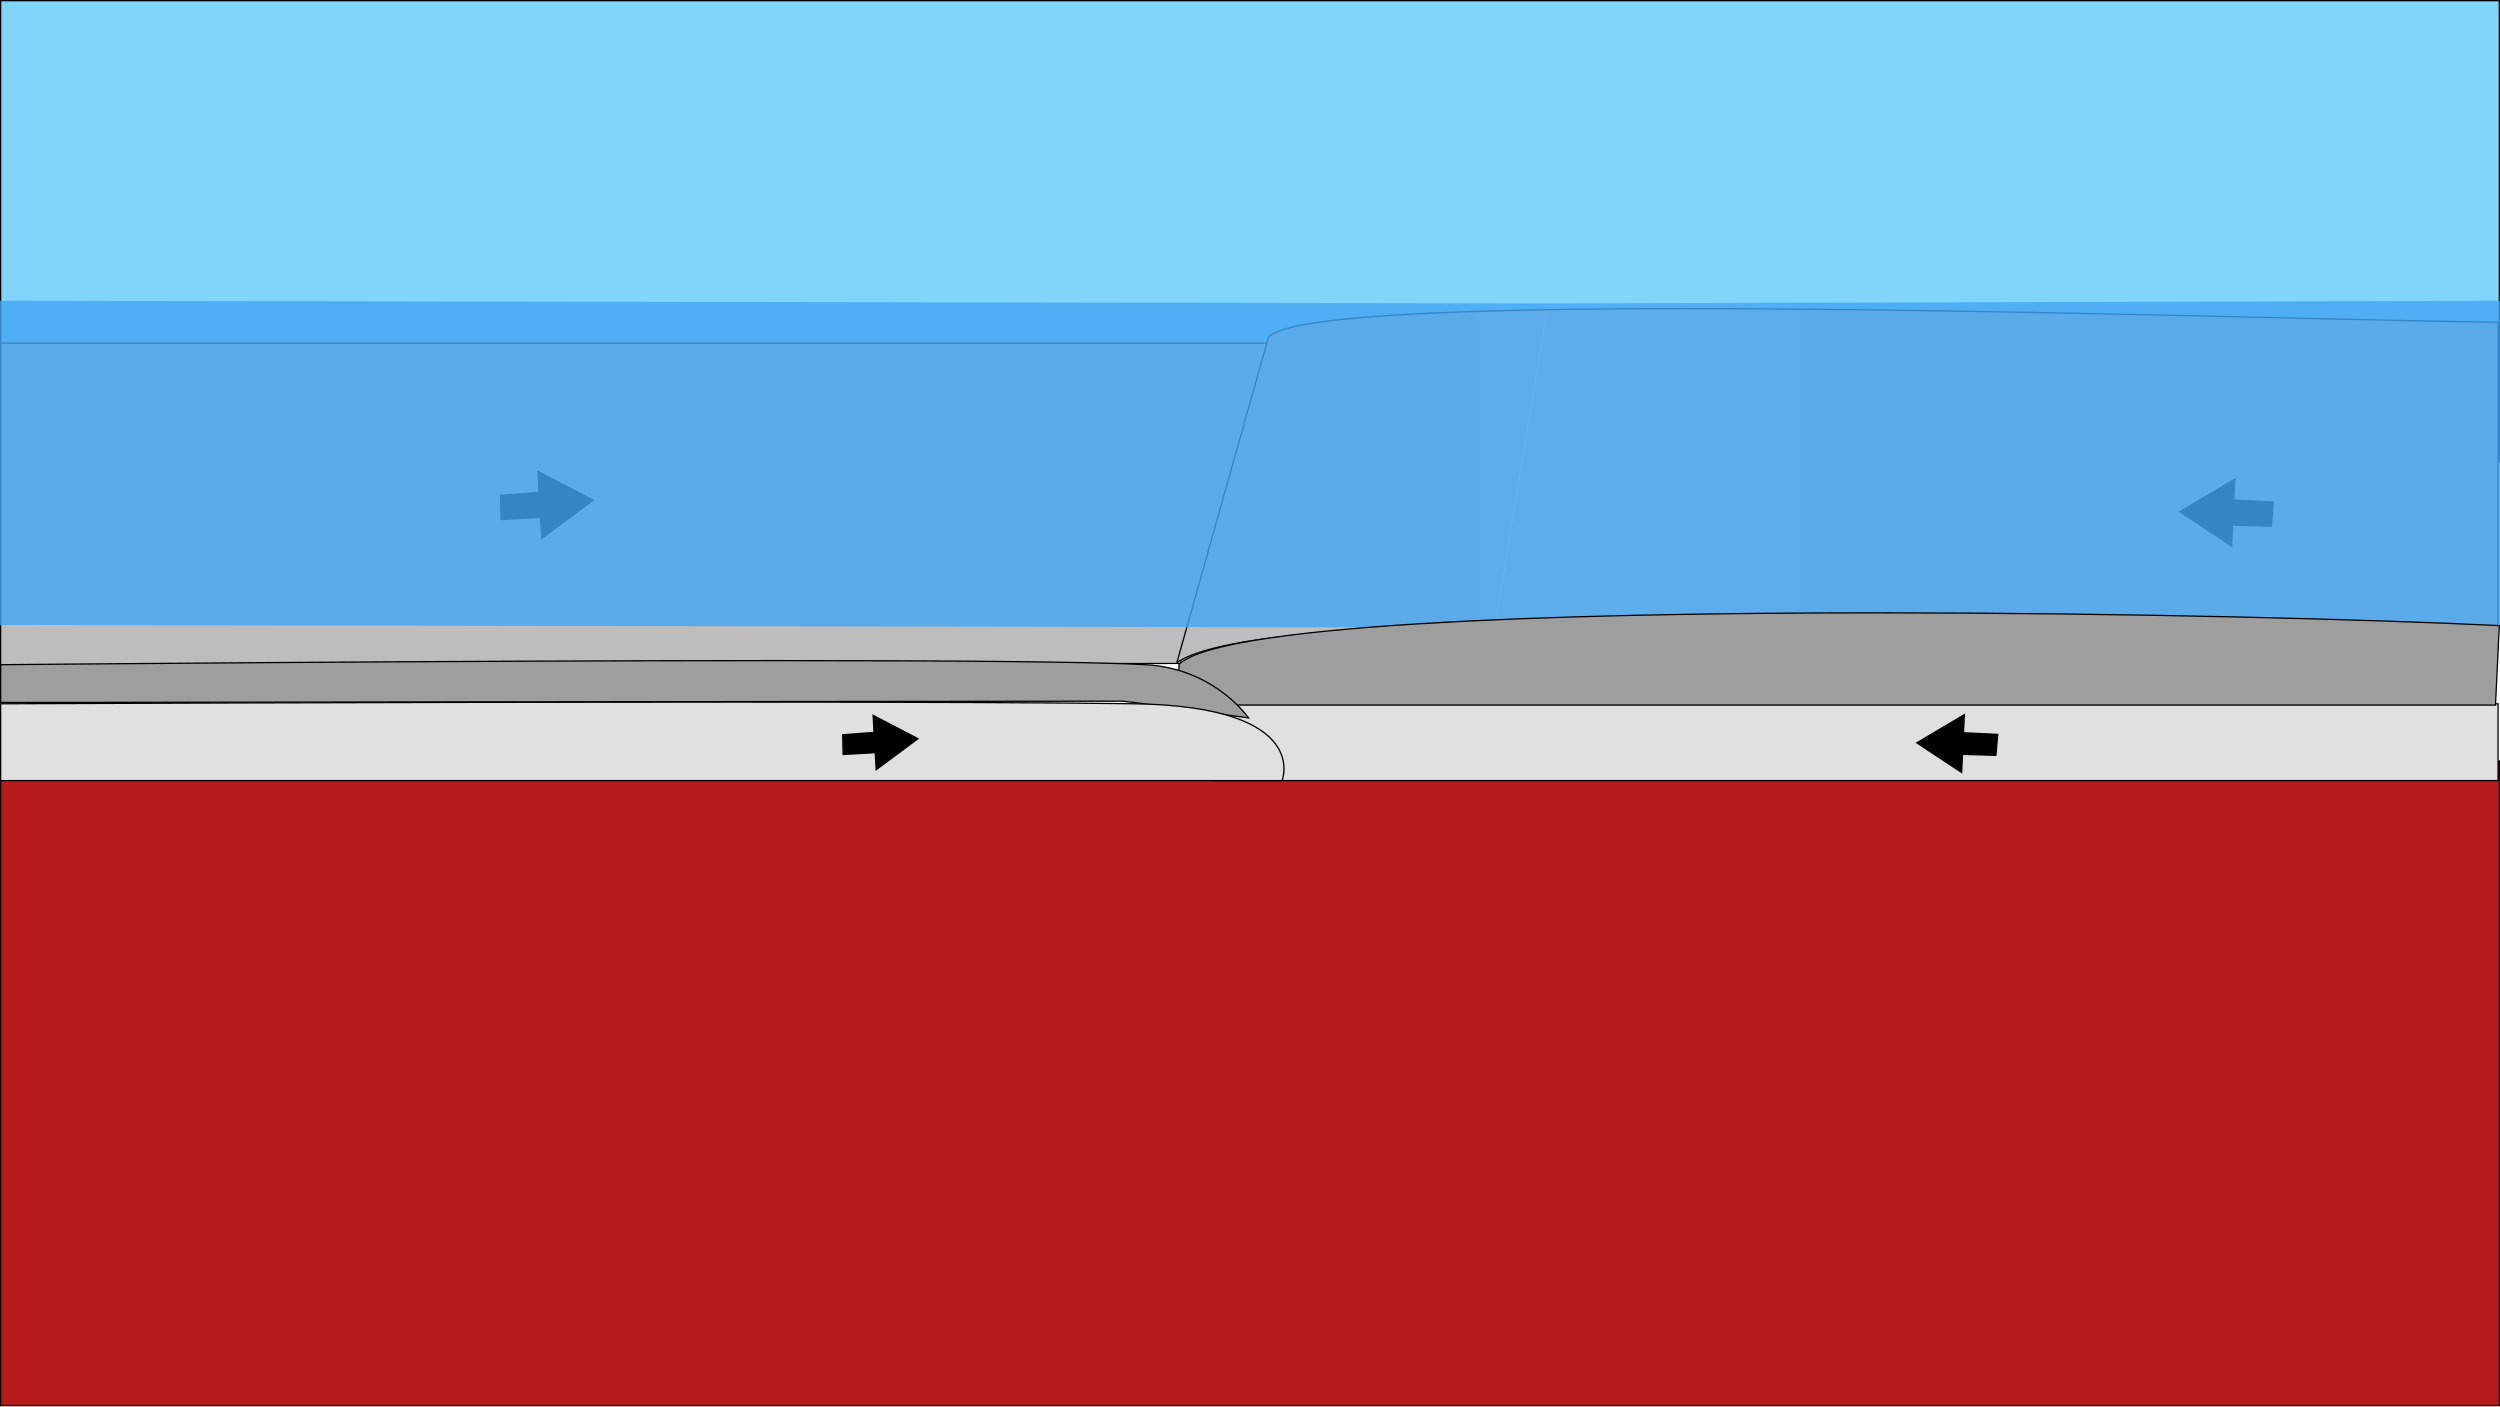
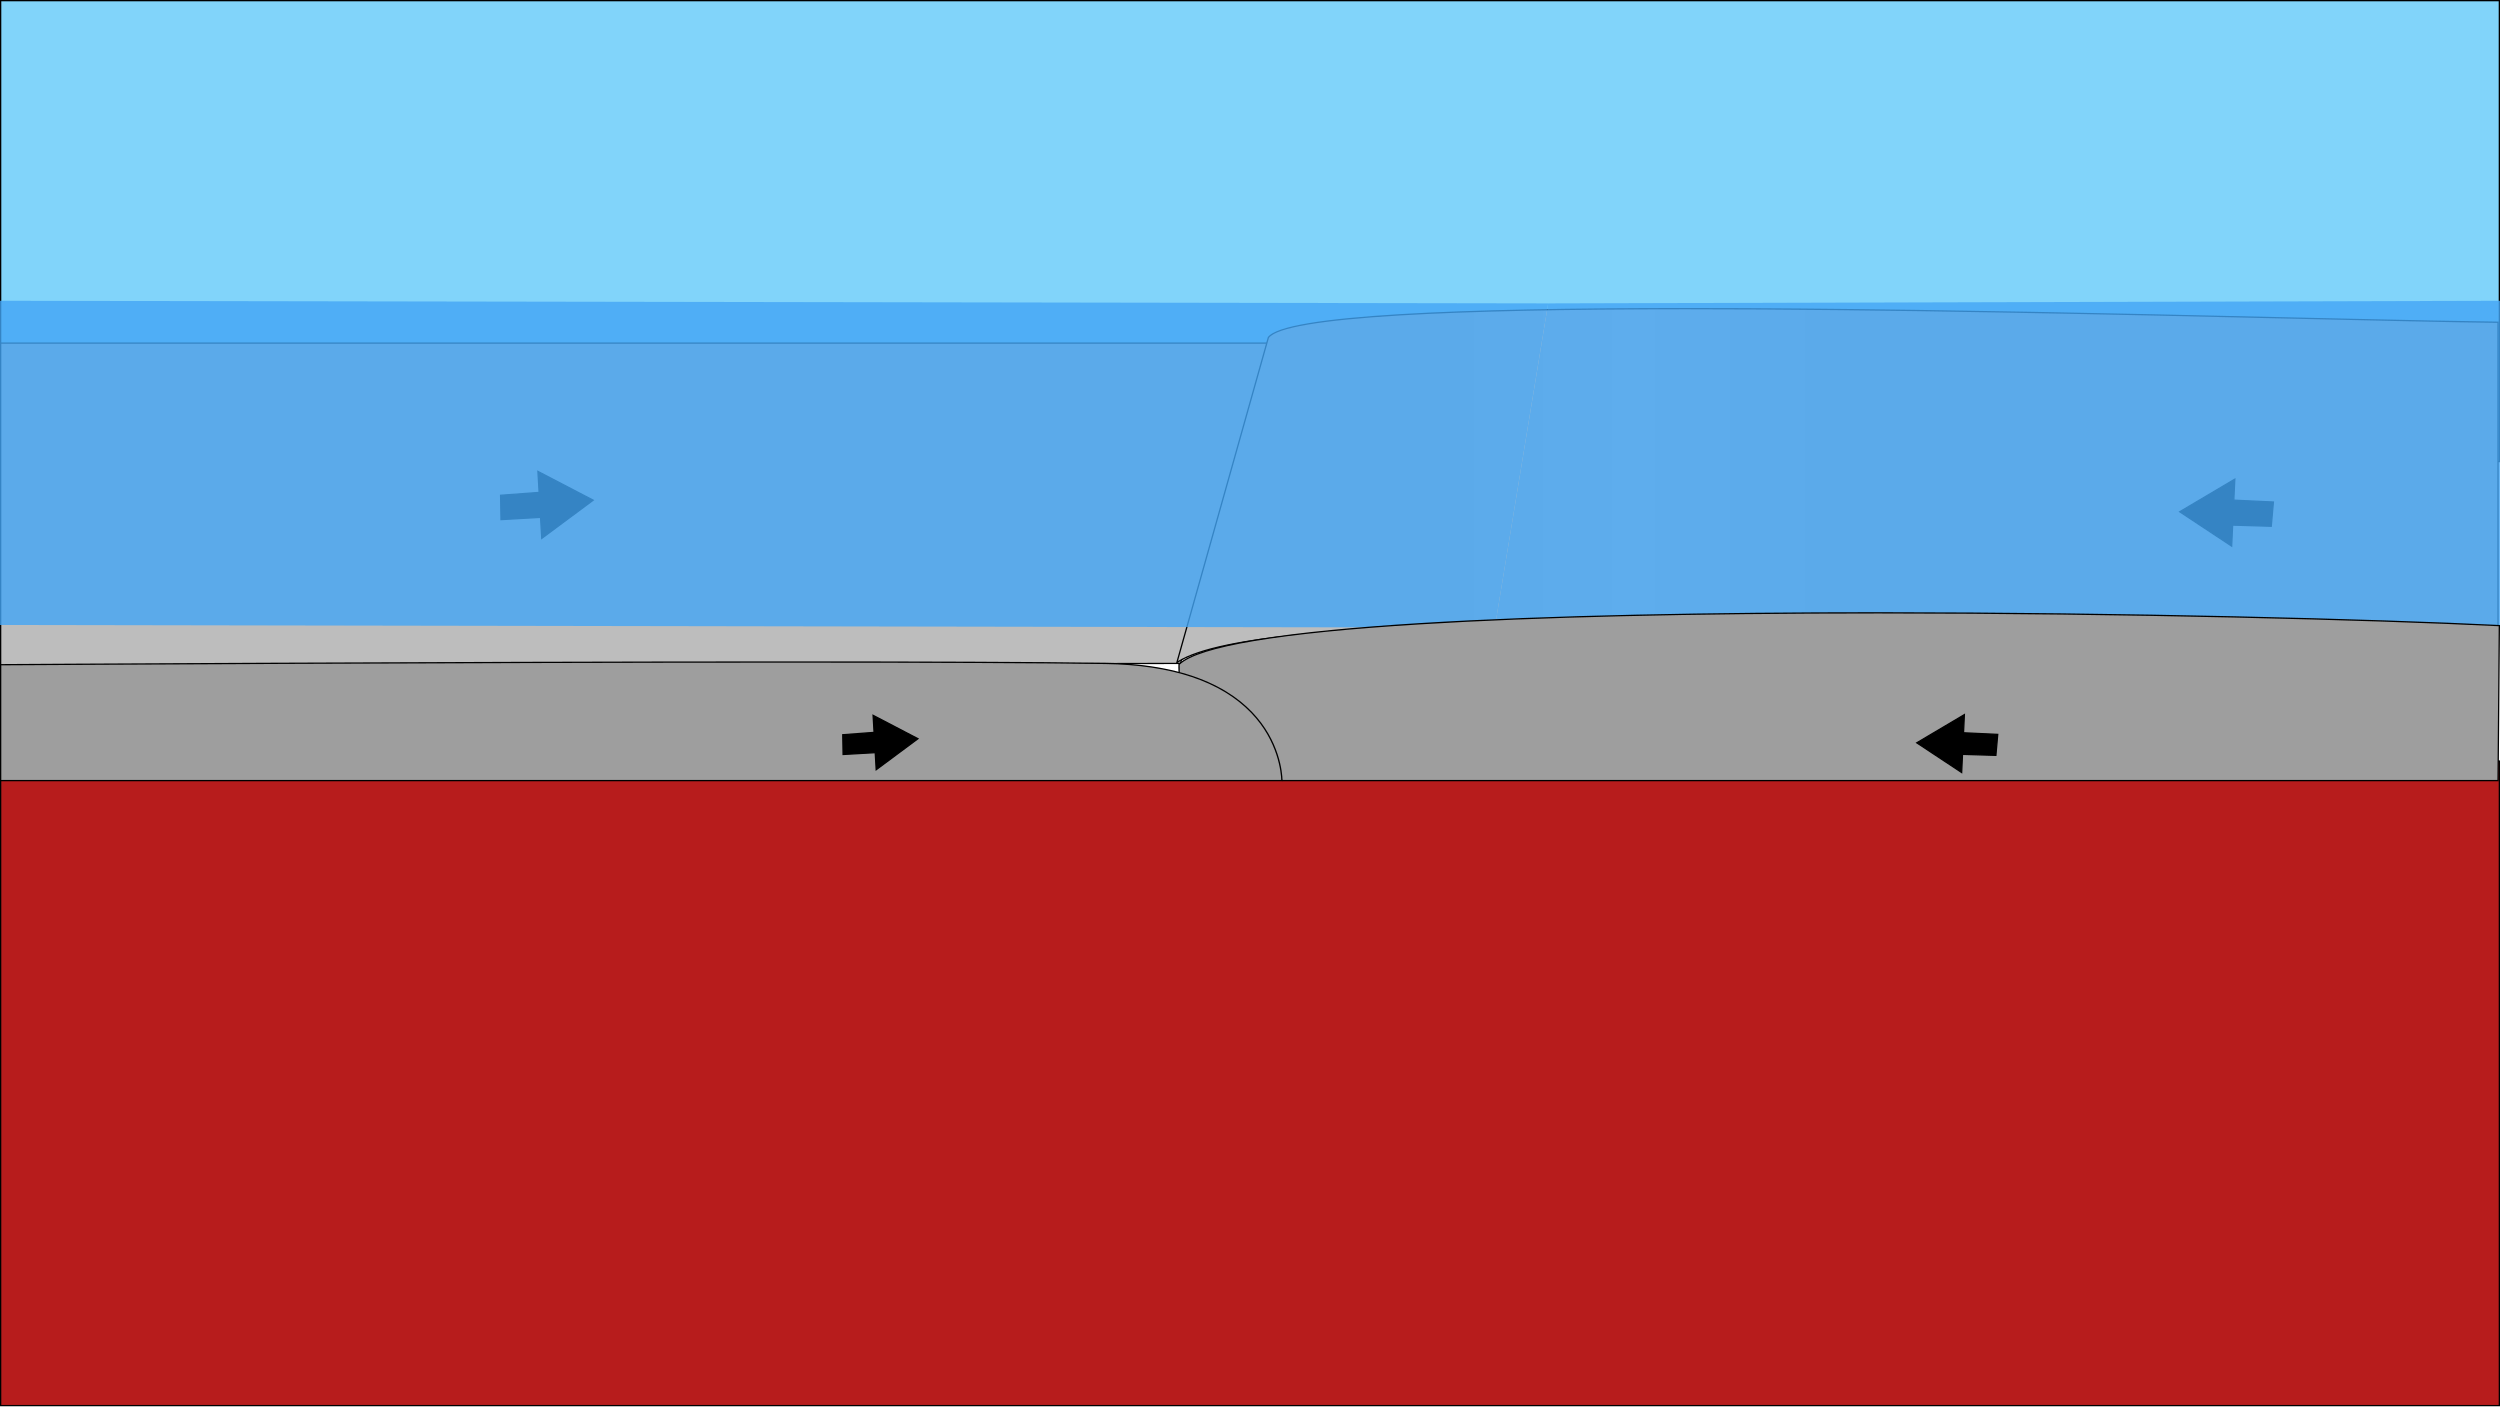
<svg xmlns="http://www.w3.org/2000/svg" version="1.1" x="0px" y="0px" viewBox="0 0 1920 1080" style="enable-background:new 0 0 1920 1080;" xml:space="preserve">
  <style type="text/css">
	.st0{fill:#81D4FA;}
	.st1{fill:#B71C1C;}
	.st2{fill:#BDBDBD;}
- 	.st3{fill:#CCCCCC;stroke:#000000;stroke-miterlimit:10;}
- 	.st4{fill:#E0E0E0;}
- 	.st5{fill:url(#SVGID_1_);}
- 	.st6{stroke:#000000;stroke-miterlimit:10;}
- 	.st7{opacity:0.8;}
- 	.st8{fill:#42A5F5;}
- 	.st9{fill:#9E9E9E;}
+ 	.st3{fill:url(#SVGID_1_);}
+ 	.st4{stroke:#000000;stroke-miterlimit:10;}
+ 	.st5{opacity:0.8;}
+ 	.st6{fill:#42A5F5;}
+ 	.st7{fill:#9E9E9E;}
</style>
  <g id="sky">
    <g>
      <rect x="0.5" y="0.5" class="st0" width="1919" height="354" />
      <path d="M1919,1v353H1V1H1919 M1920,0H0v355h1920V0L1920,0z" />
    </g>
  </g>
  <g id="mantle">
    <g>
      <rect x="0.5" y="584.5" class="st1" width="1919" height="495" />
      <path d="M1919,585v494H1V585H1919 M1920,584H0v496h1920V584L1920,584z" />
    </g>
  </g>
  <g id="plate">
    <g>
      <polygon class="st2" points="0.5,263.5 973.35,263.5 906.62,509.5 0.5,511.5   " />
      <path d="M972.69,264l-66.46,245L1,511V264H972.69 M974,263H0v249l907-2L974,263L974,263z" />
    </g>
-     <path class="st3" d="M960,600" />
-     <path class="st3" d="M1588.5,577.5" />
-     <path class="st3" d="M960,600" />
-     <g>
-       <polygon class="st4" points="932.41,599.5 915.66,540.5 1918.5,540.5 1918.5,599.5   " />
-       <path d="M1918,541v58H932.79l-16.47-58H1918 M1919,540H915l17.03,60H1919V540L1919,540z" />
-     </g>
    <g>
      <linearGradient id="SVGID_1_" gradientUnits="userSpaceOnUse" x1="903.858" y1="372.915" x2="1918.5" y2="372.915">
        <stop offset="0.188" style="stop-color:#BDBDBD" />
        <stop offset="0.345" style="stop-color:#CCCCCC" />
        <stop offset="0.515" style="stop-color:#BDBDBD" />
      </linearGradient>
-       <path class="st5" d="M974.11,259.22c10.82-14.72,118.8-22.19,320.96-22.19c152.17,0,332.65,4.16,464.43,7.2    c65.04,1.5,121.24,2.8,159,3.26v251c-45.79-0.84-113.4-3.38-191.65-6.32c-151.28-5.68-339.56-12.75-500.28-12.75    c-187.41,0-293.04,9.61-322.71,29.37L974.11,259.22z" />
+       <path class="st3" d="M974.11,259.22c10.82-14.72,118.8-22.19,320.96-22.19c152.17,0,332.65,4.16,464.43,7.2    c65.04,1.5,121.24,2.8,159,3.26v251c-45.79-0.84-113.4-3.38-191.65-6.32c-151.28-5.68-339.56-12.75-500.28-12.75    c-187.41,0-293.04,9.61-322.71,29.37L974.11,259.22z" />
      <path d="M1295.13,237.53c152.15,0,332.61,4.16,464.37,7.2c64.75,1.49,120.75,2.78,158.5,3.26v249.99    c-45.78-0.85-113.18-3.38-191.14-6.31c-151.28-5.68-339.56-12.75-500.29-12.75c-185.21,0-290.64,9.4-321.87,28.74l69.87-248.22    c5.87-7.75,39.72-13.53,100.64-17.18c52.32-3.14,126.29-4.73,219.9-4.73H1295.13 M1295.06,236.53    c-170.27,0-309.04,5.12-321.41,22.47L903,510c31.65-22.94,162.87-30.08,323.57-30.08c245.56,0,559.88,16.67,692.43,19.08V247    C1803.99,245.6,1521.62,236.53,1295.06,236.53L1295.06,236.53z" />
    </g>
  </g>
  <g id="arrow">
-     <polygon class="st6" points="384.77,399.07 384.46,380.37 414.05,378.18 413.13,362.05 455.54,384.15 416.07,413.46 415.15,397.33     " />
-     <polygon class="st6" points="1745.97,385.55 1744.33,404.17 1714.67,403.28 1713.91,419.42 1674.03,393.03 1716.33,367.98    1715.57,384.12  " />
-     <polygon class="st6" points="1534.26,564.01 1532.84,580.11 1507.21,579.34 1506.55,593.29 1472.08,570.48 1508.64,548.82    1507.99,562.77  " />
+     <polygon class="st4" points="384.77,399.07 384.46,380.37 414.05,378.18 413.13,362.05 455.54,384.15 416.07,413.46 415.15,397.33     " />
+     <polygon class="st4" points="1745.97,385.55 1744.33,404.17 1714.67,403.28 1713.91,419.42 1674.03,393.03 1716.33,367.98    1715.57,384.12  " />
  </g>
  <g id="ocean">
-     <g class="st7">
-       <polygon class="st8" points="1148,482 0,480 0,231 1189,233   " />
+     <g class="st5">
+       <polygon class="st6" points="1148,482 0,480 0,231 1189,233   " />
    </g>
-     <g class="st7">
-       <polygon class="st8" points="1920,480 1148,482 1189,233 1920,231   " />
+     <g class="st5">
+       <polygon class="st6" points="1920,480 1148,482 1189,233 1920,231   " />
    </g>
    <g>
-       <path class="st9" d="M904.95,546.5c-0.21-3.33-0.25-12.46,0.54-36.28c14.61-14.01,76.92-24.51,185.21-31.2    c89.79-5.55,208.23-8.36,352.03-8.36c190.23,0,380.31,5.08,476.74,9.81l-2.95,61.02H905.64l-0.05,0.45    C905.42,543.52,905.18,545.25,904.95,546.5z" />
-       <path d="M1442.75,471.16c189.88,0,379.62,5.06,476.21,9.79l-2.91,60.05H906.09h-0.76c-0.02-5.31,0.13-14.55,0.66-30.56    c14.78-13.86,76.93-24.26,184.75-30.92C1180.51,473.97,1298.94,471.16,1442.75,471.16L1442.75,471.16 M1442.73,470.16    c-253.24,0-506.34,9.01-537.73,39.84c-1.03,31.04-0.71,38.53-0.15,38.53c0.52,0,1.24-6.53,1.24-6.53H1917l3-62    C1823.55,475.25,1633.1,470.16,1442.73,470.16L1442.73,470.16z" />
+       <path class="st7" d="M985.09,599.5c-1.44-0.54-21.24-8.1-40.56-22.42c-18.33-13.58-39.96-36.2-39.04-66.87    c14.61-14.01,76.92-24.51,185.21-31.2c89.79-5.55,208.23-8.36,352.03-8.36c190.24,0,380.33,5.08,476.76,9.82l-0.99,119.02H985.09z    " />
+       <path d="M1442.75,471.16c189.91,0,379.67,5.07,476.24,9.79L1918.01,599H985.18c-1.97-0.75-21.41-8.28-40.37-22.33    c-11.65-8.64-20.85-18.01-27.33-27.86c-7.98-12.14-11.85-25.04-11.49-38.37c14.78-13.86,76.93-24.26,184.75-30.92    C1180.51,473.97,1298.94,471.16,1442.75,471.16L1442.75,471.16 M1442.73,470.16c-253.24,0-506.34,9.01-537.73,39.84    c-2,60,80,90,80,90h934l1-120C1823.55,475.25,1633.1,470.16,1442.73,470.16L1442.73,470.16z" />
    </g>
    <g>
-       <path class="st9" d="M871.07,539.5l-9.01-1l-861.56,1v-29c14.77-0.14,341.41-3.15,594.55-3.15c151.38,0,247.24,1.06,284.92,3.15    c48.46,2.69,74.55,34.93,78.95,40.85L871.07,539.5z" />
-       <path d="M595.05,507.84c151.37,0,247.22,1.06,284.89,3.15c27.6,1.53,47.67,12.74,59.63,21.87c9.61,7.33,15.68,14.53,18.22,17.82    l-86.69-11.69l-9-1l-0.06-0.01l-0.06,0L1,539v-28.01C21.39,510.8,344.29,507.84,595.05,507.84 M595.05,506.84    C334.32,506.84,0,510,0,510v30l862-1l9,1l89,12c0,0-26-39-80-42C837.39,507.63,725.44,506.84,595.05,506.84L595.05,506.84z" />
+       <path class="st7" d="M0.5,599.5v-89c15.04-0.09,352.04-2.07,608.83-2.07c109.96,0,190.59,0.36,239.66,1.07    c51.1,0.74,88.83,13.38,112.15,37.56c21.98,22.79,23.29,48.59,23.36,52.44H0.5z" />
+       <path d="M609.4,508.93c109.91,0,190.52,0.36,239.58,1.07c50.95,0.74,88.55,13.32,111.78,37.39    c21.07,21.84,23.04,46.45,23.22,51.61H904h-82H1v-88.01c20.77-0.12,353.93-2.07,608.38-2.07H609.4 M609.34,507.93    C344.93,507.93,0,510,0,510v90c0,0,574,0,822,0c76.18,0,93.24,0,93.24,0H904h81c0,0,2-89-136-91    C794.79,508.21,707.66,507.93,609.34,507.93L609.34,507.93z" />
    </g>
-     <g>
-       <path class="st4" d="M0.5,599.5v-59c13.94-0.06,305.6-1.29,555.81-1.29c149.84,0,255.71,0.43,314.69,1.29    c40.7,0.59,92.79,6.73,109.82,32.62c8.19,12.45,4.56,24.34,3.84,26.38H0.5z" />
-       <path d="M556.38,539.71c149.79,0,255.64,0.43,314.6,1.29c32.69,0.47,58.95,4.16,78.05,10.97c14.94,5.32,25.48,12.52,31.34,21.38    c7.72,11.7,4.81,22.94,3.92,25.65H904h-82H1v-58c19.24-0.08,307.59-1.28,555.35-1.28H556.38 M556.31,538.71    C298.24,538.71,0,540,0,540v60c0,0,574,0,822,0c76.18,0,93.24,0,93.24,0H904h81c0,0,24-58-114-60    C804.33,539.03,685.36,538.71,556.31,538.71L556.31,538.71z" />
-     </g>
-     <polygon class="st6" points="647.5,579.44 647.25,564.26 671.29,562.48 670.54,549.37 704.98,567.33 672.92,591.14 672.17,578.04     " />
+     <polygon class="st4" points="1534.26,564.01 1532.84,580.11 1507.21,579.34 1506.55,593.29 1472.08,570.48 1508.64,548.82    1507.99,562.77  " />
+     <polygon class="st4" points="647.5,579.44 647.25,564.26 671.29,562.48 670.54,549.37 704.98,567.33 672.92,591.14 672.17,578.04     " />
  </g>
</svg>
